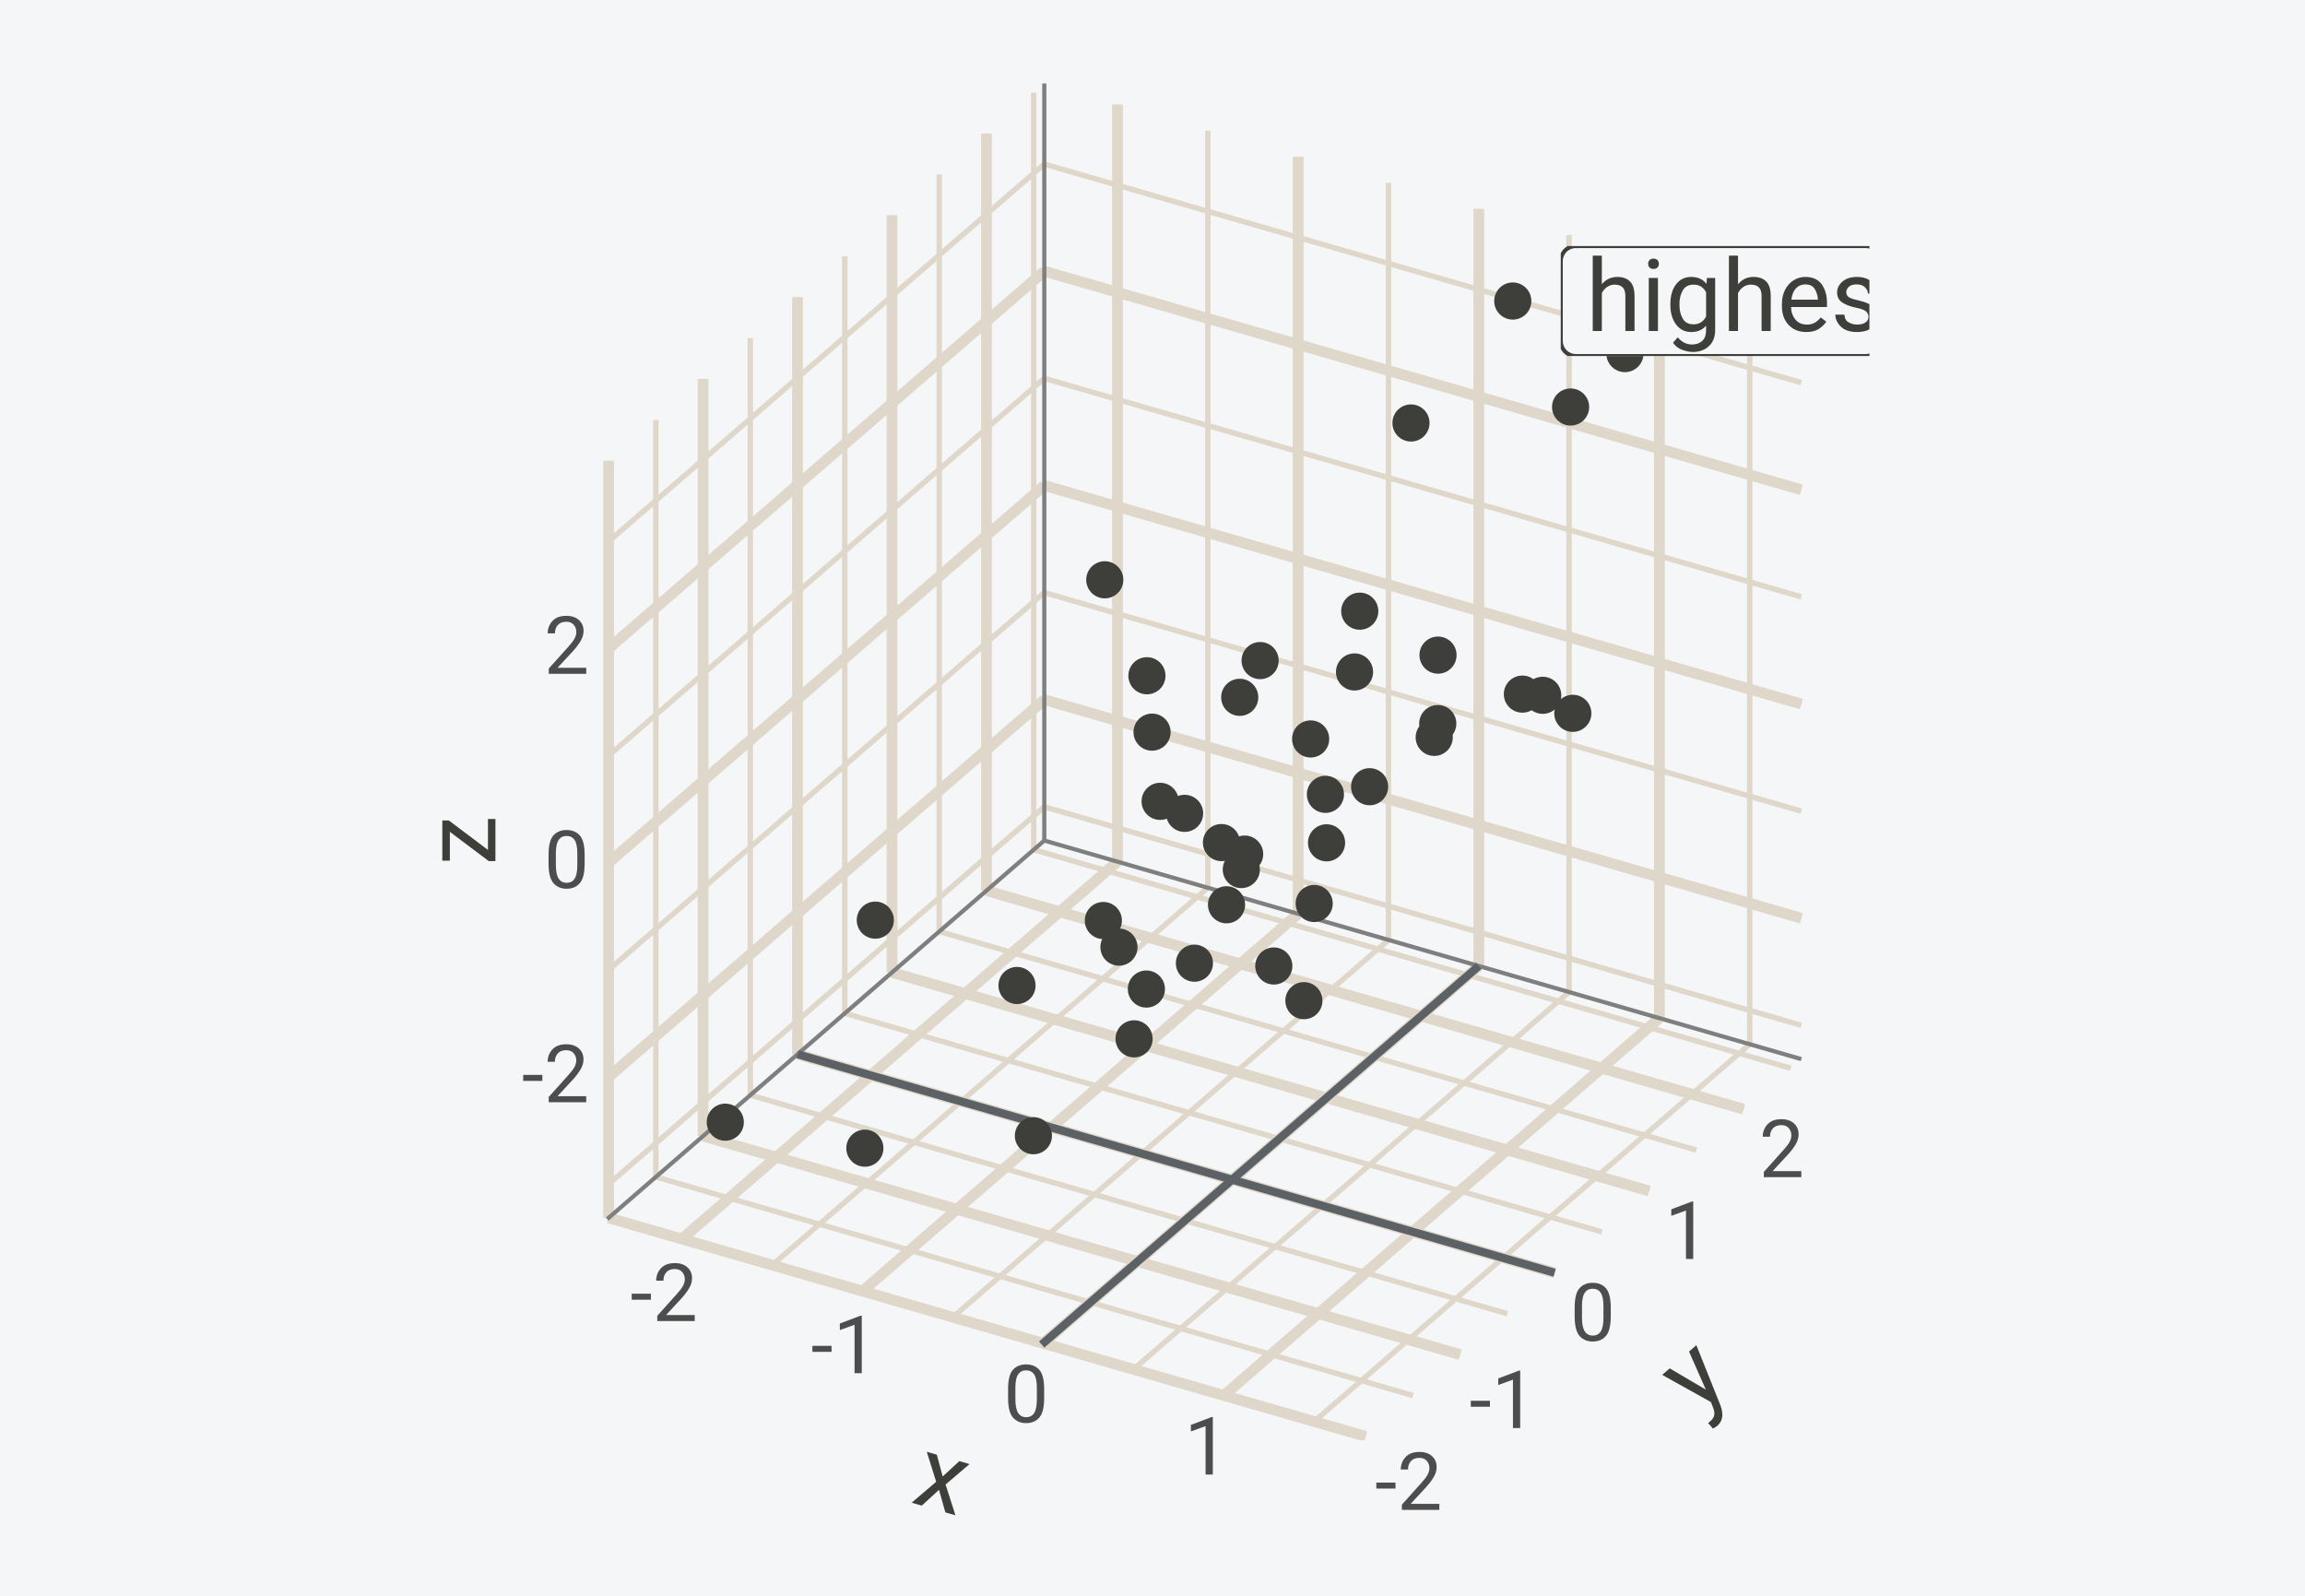
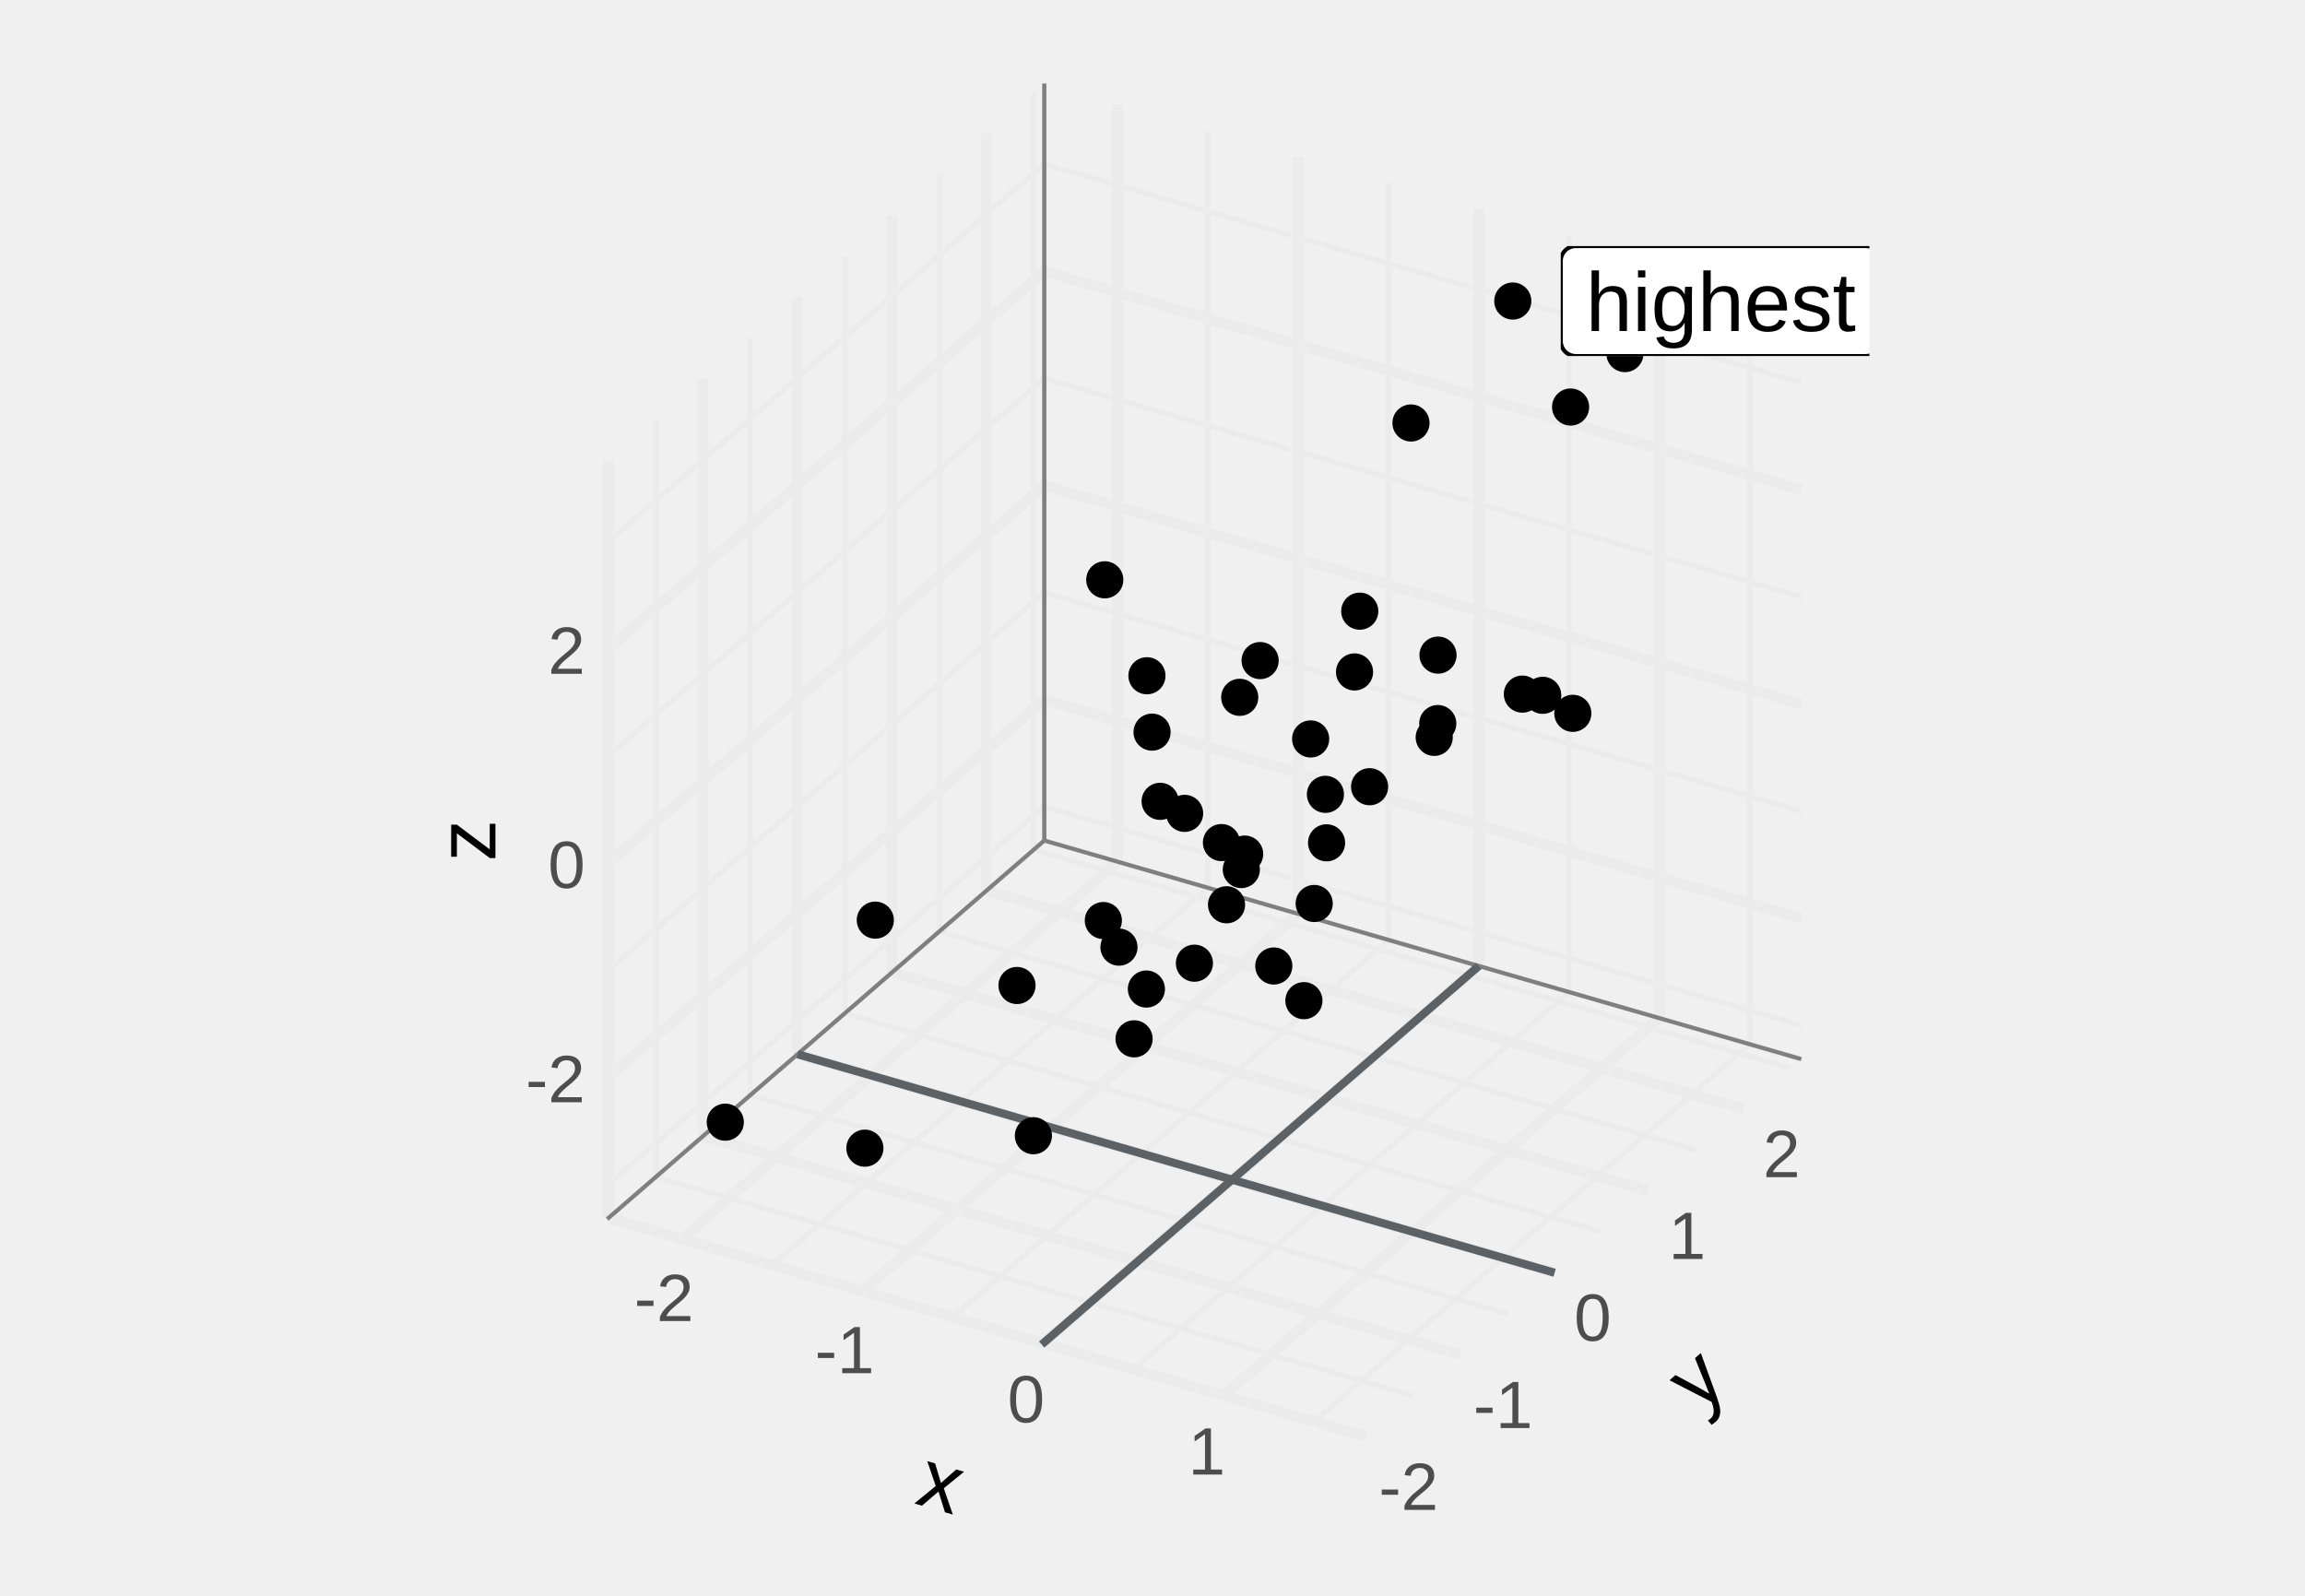
<svg xmlns="http://www.w3.org/2000/svg" width="468.00pt" height="324.00pt" viewBox="0 0 468.00 324.00">
  <g class="svglite">
    <defs>
      <style type="text/css">
-     /* theme-aware-processed */
-     .svglite line, .svglite polyline, .svglite polygon, .svglite path, .svglite circle {
+     .svglite line, .svglite polyline, .svglite polygon, .svglite path, .svglite rect, .svglite circle {
      fill: none;
-       stroke: #3E3F3A;
-       stroke-linecap: round;
-       stroke-linejoin: round;
-       stroke-miterlimit: 10.00;
-     }
-     .svglite &gt; g &gt; rect {
-       fill: none;
-       stroke: #3E3F3A;
+       stroke: #000000;
      stroke-linecap: round;
      stroke-linejoin: round;
      stroke-miterlimit: 10.00;
    }
    .svglite text {
      white-space: pre;
-       fill: #3E3F3A;
    }
    .svglite g.glyphgroup path {
      fill: inherit;
      stroke: none;
    }
  </style>
    </defs>
-     <rect class="svg-bg" width="100%" height="100%" style="stroke: none; fill: #F5F6F8;" />
+     <rect width="100%" height="100%" style="stroke: none; fill: none;" />
    <defs>
      <clipPath id="cpMC4wMHw0NjguMDB8MC4wMHwzMjQuMDA=">
        <rect x="0.00" y="0.00" width="468.00" height="324.00" />
      </clipPath>
    </defs>
    <g clip-path="url(#cpMC4wMHw0NjguMDB8MC4wMHwzMjQuMDA=)">
</g>
    <defs>
      <clipPath id="cpNzIuMDB8Mzk2LjAwfDAuMDB8MzI0LjAw">
        <rect x="72.00" y="0.00" width="324.00" height="324.00" />
      </clipPath>
    </defs>
    <g clip-path="url(#cpNzIuMDB8Mzk2LjAwfDAuMDB8MzI0LjAw)">
      <rect x="72.00" y="0.00" width="324.00" height="324.00" style="stroke-width: 1.65; stroke: none;" />
    </g>
    <g clip-path="url(#cpMC4wMHw0NjguMDB8MC4wMHwzMjQuMDA=)">
      <rect x="80.47" y="8.47" width="307.06" height="307.06" style="stroke-width: 1.65; stroke: none;" />
    </g>
    <defs>
      <clipPath id="cpMTA5LjQ2fDM3OS41NnwxNi40NHwyOTIuNDE=">
        <rect x="109.46" y="16.44" width="270.10" height="275.97" />
      </clipPath>
    </defs>
    <g clip-path="url(#cpMTA5LjQ2fDM3OS41NnwxNi40NHwyOTIuNDE=)">
-       <polyline points="123.57,247.27 123.57,93.55 " style="stroke-width: 1.10; stroke: #DFD7CA; stroke-linecap: butt;" />
-       <polyline points="133.16,238.96 133.16,85.25 " style="stroke-width: 1.10; stroke: #DFD7CA; stroke-linecap: butt;" />
-       <polyline points="142.75,230.66 142.75,76.94 " style="stroke-width: 1.10; stroke: #DFD7CA; stroke-linecap: butt;" />
-       <polyline points="152.34,222.35 152.34,68.64 " style="stroke-width: 1.10; stroke: #DFD7CA; stroke-linecap: butt;" />
-       <polyline points="161.93,214.05 161.93,60.33 " style="stroke-width: 1.10; stroke: #DFD7CA; stroke-linecap: butt;" />
-       <polyline points="171.52,205.74 171.52,52.03 " style="stroke-width: 1.10; stroke: #DFD7CA; stroke-linecap: butt;" />
-       <polyline points="181.11,197.44 181.11,43.72 " style="stroke-width: 1.10; stroke: #DFD7CA; stroke-linecap: butt;" />
-       <polyline points="190.70,189.13 190.70,35.42 " style="stroke-width: 1.10; stroke: #DFD7CA; stroke-linecap: butt;" />
-       <polyline points="200.29,180.83 200.29,27.11 " style="stroke-width: 1.10; stroke: #DFD7CA; stroke-linecap: butt;" />
-       <polyline points="209.88,172.52 209.88,18.81 " style="stroke-width: 1.10; stroke: #DFD7CA; stroke-linecap: butt;" />
-       <polyline points="123.57,247.27 123.57,93.55 " style="stroke-width: 2.19; stroke: #DFD7CA; stroke-linecap: butt;" />
-       <polyline points="142.75,230.66 142.75,76.94 " style="stroke-width: 2.19; stroke: #DFD7CA; stroke-linecap: butt;" />
-       <polyline points="161.93,214.05 161.93,60.33 " style="stroke-width: 2.19; stroke: #DFD7CA; stroke-linecap: butt;" />
-       <polyline points="181.11,197.44 181.11,43.72 " style="stroke-width: 2.19; stroke: #DFD7CA; stroke-linecap: butt;" />
-       <polyline points="200.29,180.83 200.29,27.11 " style="stroke-width: 2.19; stroke: #DFD7CA; stroke-linecap: butt;" />
-       <polyline points="123.28,240.67 212.03,163.81 " style="stroke-width: 1.10; stroke: #DFD7CA; stroke-linecap: butt;" />
-       <polyline points="123.28,218.92 212.03,142.06 " style="stroke-width: 1.10; stroke: #DFD7CA; stroke-linecap: butt;" />
-       <polyline points="123.28,197.17 212.03,120.31 " style="stroke-width: 1.10; stroke: #DFD7CA; stroke-linecap: butt;" />
-       <polyline points="123.28,175.42 212.03,98.57 " style="stroke-width: 1.10; stroke: #DFD7CA; stroke-linecap: butt;" />
-       <polyline points="123.28,153.68 212.03,76.82 " style="stroke-width: 1.10; stroke: #DFD7CA; stroke-linecap: butt;" />
-       <polyline points="123.28,131.93 212.03,55.07 " style="stroke-width: 1.10; stroke: #DFD7CA; stroke-linecap: butt;" />
-       <polyline points="123.28,110.18 212.03,33.32 " style="stroke-width: 1.10; stroke: #DFD7CA; stroke-linecap: butt;" />
-       <polyline points="123.28,218.92 212.03,142.06 " style="stroke-width: 2.19; stroke: #DFD7CA; stroke-linecap: butt;" />
-       <polyline points="123.28,175.42 212.03,98.57 " style="stroke-width: 2.19; stroke: #DFD7CA; stroke-linecap: butt;" />
-       <polyline points="123.28,131.93 212.03,55.07 " style="stroke-width: 2.19; stroke: #DFD7CA; stroke-linecap: butt;" />
-       <polyline points="226.89,174.95 226.89,21.24 " style="stroke-width: 1.10; stroke: #DFD7CA; stroke-linecap: butt;" />
-       <polyline points="245.23,180.25 245.23,26.53 " style="stroke-width: 1.10; stroke: #DFD7CA; stroke-linecap: butt;" />
-       <polyline points="263.57,185.54 263.57,31.83 " style="stroke-width: 1.10; stroke: #DFD7CA; stroke-linecap: butt;" />
-       <polyline points="281.91,190.84 281.91,37.12 " style="stroke-width: 1.10; stroke: #DFD7CA; stroke-linecap: butt;" />
-       <polyline points="300.25,196.13 300.25,42.42 " style="stroke-width: 1.10; stroke: #DFD7CA; stroke-linecap: butt;" />
-       <polyline points="318.58,201.42 318.58,47.71 " style="stroke-width: 1.10; stroke: #DFD7CA; stroke-linecap: butt;" />
-       <polyline points="336.92,206.72 336.92,53.00 " style="stroke-width: 1.10; stroke: #DFD7CA; stroke-linecap: butt;" />
-       <polyline points="355.26,212.01 355.26,58.30 " style="stroke-width: 1.10; stroke: #DFD7CA; stroke-linecap: butt;" />
-       <polyline points="226.89,174.95 226.89,21.24 " style="stroke-width: 2.19; stroke: #DFD7CA; stroke-linecap: butt;" />
-       <polyline points="263.57,185.54 263.57,31.83 " style="stroke-width: 2.19; stroke: #DFD7CA; stroke-linecap: butt;" />
-       <polyline points="300.25,196.13 300.25,42.42 " style="stroke-width: 2.19; stroke: #DFD7CA; stroke-linecap: butt;" />
-       <polyline points="336.92,206.72 336.92,53.00 " style="stroke-width: 2.19; stroke: #DFD7CA; stroke-linecap: butt;" />
-       <polyline points="212.03,163.81 365.74,208.18 " style="stroke-width: 1.10; stroke: #DFD7CA; stroke-linecap: butt;" />
-       <polyline points="212.03,142.06 365.74,186.43 " style="stroke-width: 1.10; stroke: #DFD7CA; stroke-linecap: butt;" />
-       <polyline points="212.03,120.31 365.74,164.69 " style="stroke-width: 1.10; stroke: #DFD7CA; stroke-linecap: butt;" />
-       <polyline points="212.03,98.57 365.74,142.94 " style="stroke-width: 1.10; stroke: #DFD7CA; stroke-linecap: butt;" />
-       <polyline points="212.03,76.82 365.74,121.19 " style="stroke-width: 1.10; stroke: #DFD7CA; stroke-linecap: butt;" />
-       <polyline points="212.03,55.07 365.74,99.44 " style="stroke-width: 1.10; stroke: #DFD7CA; stroke-linecap: butt;" />
-       <polyline points="212.03,33.32 365.74,77.70 " style="stroke-width: 1.10; stroke: #DFD7CA; stroke-linecap: butt;" />
-       <polyline points="212.03,142.06 365.74,186.43 " style="stroke-width: 2.19; stroke: #DFD7CA; stroke-linecap: butt;" />
-       <polyline points="212.03,98.57 365.74,142.94 " style="stroke-width: 2.19; stroke: #DFD7CA; stroke-linecap: butt;" />
-       <polyline points="212.03,55.07 365.74,99.44 " style="stroke-width: 2.19; stroke: #DFD7CA; stroke-linecap: butt;" />
-       <polyline points="138.14,251.81 226.89,174.95 " style="stroke-width: 1.10; stroke: #DFD7CA; stroke-linecap: butt;" />
-       <polyline points="156.48,257.11 245.23,180.25 " style="stroke-width: 1.10; stroke: #DFD7CA; stroke-linecap: butt;" />
-       <polyline points="174.82,262.40 263.57,185.54 " style="stroke-width: 1.10; stroke: #DFD7CA; stroke-linecap: butt;" />
-       <polyline points="193.16,267.69 281.91,190.84 " style="stroke-width: 1.10; stroke: #DFD7CA; stroke-linecap: butt;" />
-       <polyline points="211.50,272.99 300.25,196.13 " style="stroke-width: 1.10; stroke: #DFD7CA; stroke-linecap: butt;" />
-       <polyline points="229.84,278.28 318.58,201.42 " style="stroke-width: 1.10; stroke: #DFD7CA; stroke-linecap: butt;" />
-       <polyline points="248.18,283.58 336.92,206.72 " style="stroke-width: 1.10; stroke: #DFD7CA; stroke-linecap: butt;" />
-       <polyline points="266.51,288.87 355.26,212.01 " style="stroke-width: 1.10; stroke: #DFD7CA; stroke-linecap: butt;" />
-       <polyline points="138.14,251.81 226.89,174.95 " style="stroke-width: 2.19; stroke: #DFD7CA; stroke-linecap: butt;" />
-       <polyline points="174.82,262.40 263.57,185.54 " style="stroke-width: 2.19; stroke: #DFD7CA; stroke-linecap: butt;" />
-       <polyline points="211.50,272.99 300.25,196.13 " style="stroke-width: 2.19; stroke: #DFD7CA; stroke-linecap: butt;" />
-       <polyline points="248.18,283.58 336.92,206.72 " style="stroke-width: 2.19; stroke: #DFD7CA; stroke-linecap: butt;" />
-       <polyline points="123.57,247.27 277.29,291.64 " style="stroke-width: 1.10; stroke: #DFD7CA; stroke-linecap: butt;" />
-       <polyline points="133.16,238.96 286.88,283.34 " style="stroke-width: 1.10; stroke: #DFD7CA; stroke-linecap: butt;" />
-       <polyline points="142.75,230.66 296.47,275.03 " style="stroke-width: 1.10; stroke: #DFD7CA; stroke-linecap: butt;" />
-       <polyline points="152.34,222.35 306.06,266.73 " style="stroke-width: 1.10; stroke: #DFD7CA; stroke-linecap: butt;" />
-       <polyline points="161.93,214.05 315.65,258.42 " style="stroke-width: 1.10; stroke: #DFD7CA; stroke-linecap: butt;" />
-       <polyline points="171.52,205.74 325.24,250.12 " style="stroke-width: 1.10; stroke: #DFD7CA; stroke-linecap: butt;" />
-       <polyline points="181.11,197.44 334.83,241.81 " style="stroke-width: 1.10; stroke: #DFD7CA; stroke-linecap: butt;" />
-       <polyline points="190.70,189.13 344.42,233.51 " style="stroke-width: 1.10; stroke: #DFD7CA; stroke-linecap: butt;" />
-       <polyline points="200.29,180.83 354.01,225.20 " style="stroke-width: 1.10; stroke: #DFD7CA; stroke-linecap: butt;" />
-       <polyline points="209.88,172.52 363.60,216.90 " style="stroke-width: 1.10; stroke: #DFD7CA; stroke-linecap: butt;" />
-       <polyline points="123.57,247.27 277.29,291.64 " style="stroke-width: 2.19; stroke: #DFD7CA; stroke-linecap: butt;" />
-       <polyline points="142.75,230.66 296.47,275.03 " style="stroke-width: 2.19; stroke: #DFD7CA; stroke-linecap: butt;" />
-       <polyline points="161.93,214.05 315.65,258.42 " style="stroke-width: 2.19; stroke: #DFD7CA; stroke-linecap: butt;" />
-       <polyline points="181.11,197.44 334.83,241.81 " style="stroke-width: 2.19; stroke: #DFD7CA; stroke-linecap: butt;" />
-       <polyline points="200.29,180.83 354.01,225.20 " style="stroke-width: 2.19; stroke: #DFD7CA; stroke-linecap: butt;" />
+       <polyline points="123.57,247.27 123.57,93.55 " style="stroke-width: 1.10; stroke: #EBEBEB; stroke-linecap: butt;" />
+       <polyline points="133.16,238.96 133.16,85.25 " style="stroke-width: 1.10; stroke: #EBEBEB; stroke-linecap: butt;" />
+       <polyline points="142.75,230.66 142.75,76.94 " style="stroke-width: 1.10; stroke: #EBEBEB; stroke-linecap: butt;" />
+       <polyline points="152.34,222.35 152.34,68.64 " style="stroke-width: 1.10; stroke: #EBEBEB; stroke-linecap: butt;" />
+       <polyline points="161.93,214.05 161.93,60.33 " style="stroke-width: 1.10; stroke: #EBEBEB; stroke-linecap: butt;" />
+       <polyline points="171.52,205.74 171.52,52.03 " style="stroke-width: 1.10; stroke: #EBEBEB; stroke-linecap: butt;" />
+       <polyline points="181.11,197.44 181.11,43.72 " style="stroke-width: 1.10; stroke: #EBEBEB; stroke-linecap: butt;" />
+       <polyline points="190.70,189.13 190.70,35.42 " style="stroke-width: 1.10; stroke: #EBEBEB; stroke-linecap: butt;" />
+       <polyline points="200.29,180.83 200.29,27.11 " style="stroke-width: 1.10; stroke: #EBEBEB; stroke-linecap: butt;" />
+       <polyline points="209.88,172.52 209.88,18.81 " style="stroke-width: 1.10; stroke: #EBEBEB; stroke-linecap: butt;" />
+       <polyline points="123.57,247.27 123.57,93.55 " style="stroke-width: 2.19; stroke: #EBEBEB; stroke-linecap: butt;" />
+       <polyline points="142.75,230.66 142.75,76.94 " style="stroke-width: 2.19; stroke: #EBEBEB; stroke-linecap: butt;" />
+       <polyline points="161.93,214.05 161.93,60.33 " style="stroke-width: 2.19; stroke: #EBEBEB; stroke-linecap: butt;" />
+       <polyline points="181.11,197.44 181.11,43.72 " style="stroke-width: 2.19; stroke: #EBEBEB; stroke-linecap: butt;" />
+       <polyline points="200.29,180.83 200.29,27.11 " style="stroke-width: 2.19; stroke: #EBEBEB; stroke-linecap: butt;" />
+       <polyline points="123.28,240.67 212.03,163.81 " style="stroke-width: 1.10; stroke: #EBEBEB; stroke-linecap: butt;" />
+       <polyline points="123.28,218.92 212.03,142.06 " style="stroke-width: 1.10; stroke: #EBEBEB; stroke-linecap: butt;" />
+       <polyline points="123.28,197.17 212.03,120.31 " style="stroke-width: 1.10; stroke: #EBEBEB; stroke-linecap: butt;" />
+       <polyline points="123.28,175.42 212.03,98.57 " style="stroke-width: 1.10; stroke: #EBEBEB; stroke-linecap: butt;" />
+       <polyline points="123.28,153.68 212.03,76.82 " style="stroke-width: 1.10; stroke: #EBEBEB; stroke-linecap: butt;" />
+       <polyline points="123.28,131.93 212.03,55.07 " style="stroke-width: 1.10; stroke: #EBEBEB; stroke-linecap: butt;" />
+       <polyline points="123.28,110.18 212.03,33.32 " style="stroke-width: 1.10; stroke: #EBEBEB; stroke-linecap: butt;" />
+       <polyline points="123.28,218.92 212.03,142.06 " style="stroke-width: 2.19; stroke: #EBEBEB; stroke-linecap: butt;" />
+       <polyline points="123.28,175.42 212.03,98.57 " style="stroke-width: 2.19; stroke: #EBEBEB; stroke-linecap: butt;" />
+       <polyline points="123.28,131.93 212.03,55.07 " style="stroke-width: 2.19; stroke: #EBEBEB; stroke-linecap: butt;" />
+       <polyline points="226.89,174.95 226.89,21.24 " style="stroke-width: 1.10; stroke: #EBEBEB; stroke-linecap: butt;" />
+       <polyline points="245.23,180.25 245.23,26.53 " style="stroke-width: 1.10; stroke: #EBEBEB; stroke-linecap: butt;" />
+       <polyline points="263.57,185.54 263.57,31.83 " style="stroke-width: 1.10; stroke: #EBEBEB; stroke-linecap: butt;" />
+       <polyline points="281.91,190.84 281.91,37.12 " style="stroke-width: 1.10; stroke: #EBEBEB; stroke-linecap: butt;" />
+       <polyline points="300.25,196.13 300.25,42.42 " style="stroke-width: 1.10; stroke: #EBEBEB; stroke-linecap: butt;" />
+       <polyline points="318.58,201.42 318.58,47.71 " style="stroke-width: 1.10; stroke: #EBEBEB; stroke-linecap: butt;" />
+       <polyline points="336.92,206.72 336.92,53.00 " style="stroke-width: 1.10; stroke: #EBEBEB; stroke-linecap: butt;" />
+       <polyline points="355.26,212.01 355.26,58.30 " style="stroke-width: 1.10; stroke: #EBEBEB; stroke-linecap: butt;" />
+       <polyline points="226.89,174.95 226.89,21.24 " style="stroke-width: 2.19; stroke: #EBEBEB; stroke-linecap: butt;" />
+       <polyline points="263.57,185.54 263.57,31.83 " style="stroke-width: 2.19; stroke: #EBEBEB; stroke-linecap: butt;" />
+       <polyline points="300.25,196.13 300.25,42.42 " style="stroke-width: 2.19; stroke: #EBEBEB; stroke-linecap: butt;" />
+       <polyline points="336.92,206.72 336.92,53.00 " style="stroke-width: 2.19; stroke: #EBEBEB; stroke-linecap: butt;" />
+       <polyline points="212.03,163.81 365.74,208.18 " style="stroke-width: 1.10; stroke: #EBEBEB; stroke-linecap: butt;" />
+       <polyline points="212.03,142.06 365.74,186.43 " style="stroke-width: 1.10; stroke: #EBEBEB; stroke-linecap: butt;" />
+       <polyline points="212.03,120.31 365.74,164.69 " style="stroke-width: 1.10; stroke: #EBEBEB; stroke-linecap: butt;" />
+       <polyline points="212.03,98.57 365.74,142.94 " style="stroke-width: 1.10; stroke: #EBEBEB; stroke-linecap: butt;" />
+       <polyline points="212.03,76.82 365.74,121.19 " style="stroke-width: 1.10; stroke: #EBEBEB; stroke-linecap: butt;" />
+       <polyline points="212.03,55.07 365.74,99.44 " style="stroke-width: 1.10; stroke: #EBEBEB; stroke-linecap: butt;" />
+       <polyline points="212.03,33.32 365.74,77.70 " style="stroke-width: 1.10; stroke: #EBEBEB; stroke-linecap: butt;" />
+       <polyline points="212.03,142.06 365.74,186.43 " style="stroke-width: 2.19; stroke: #EBEBEB; stroke-linecap: butt;" />
+       <polyline points="212.03,98.57 365.74,142.94 " style="stroke-width: 2.19; stroke: #EBEBEB; stroke-linecap: butt;" />
+       <polyline points="212.03,55.07 365.74,99.44 " style="stroke-width: 2.19; stroke: #EBEBEB; stroke-linecap: butt;" />
+       <polyline points="138.14,251.81 226.89,174.95 " style="stroke-width: 1.10; stroke: #EBEBEB; stroke-linecap: butt;" />
+       <polyline points="156.48,257.11 245.23,180.25 " style="stroke-width: 1.10; stroke: #EBEBEB; stroke-linecap: butt;" />
+       <polyline points="174.82,262.40 263.57,185.54 " style="stroke-width: 1.10; stroke: #EBEBEB; stroke-linecap: butt;" />
+       <polyline points="193.16,267.69 281.91,190.84 " style="stroke-width: 1.10; stroke: #EBEBEB; stroke-linecap: butt;" />
+       <polyline points="211.50,272.99 300.25,196.13 " style="stroke-width: 1.10; stroke: #EBEBEB; stroke-linecap: butt;" />
+       <polyline points="229.84,278.28 318.58,201.42 " style="stroke-width: 1.10; stroke: #EBEBEB; stroke-linecap: butt;" />
+       <polyline points="248.18,283.58 336.92,206.72 " style="stroke-width: 1.10; stroke: #EBEBEB; stroke-linecap: butt;" />
+       <polyline points="266.51,288.87 355.26,212.01 " style="stroke-width: 1.10; stroke: #EBEBEB; stroke-linecap: butt;" />
+       <polyline points="138.14,251.81 226.89,174.95 " style="stroke-width: 2.19; stroke: #EBEBEB; stroke-linecap: butt;" />
+       <polyline points="174.82,262.40 263.57,185.54 " style="stroke-width: 2.19; stroke: #EBEBEB; stroke-linecap: butt;" />
+       <polyline points="211.50,272.99 300.25,196.13 " style="stroke-width: 2.19; stroke: #EBEBEB; stroke-linecap: butt;" />
+       <polyline points="248.18,283.58 336.92,206.72 " style="stroke-width: 2.19; stroke: #EBEBEB; stroke-linecap: butt;" />
+       <polyline points="123.57,247.27 277.29,291.64 " style="stroke-width: 1.10; stroke: #EBEBEB; stroke-linecap: butt;" />
+       <polyline points="133.16,238.96 286.88,283.34 " style="stroke-width: 1.10; stroke: #EBEBEB; stroke-linecap: butt;" />
+       <polyline points="142.75,230.66 296.47,275.03 " style="stroke-width: 1.10; stroke: #EBEBEB; stroke-linecap: butt;" />
+       <polyline points="152.34,222.35 306.06,266.73 " style="stroke-width: 1.10; stroke: #EBEBEB; stroke-linecap: butt;" />
+       <polyline points="161.93,214.05 315.65,258.42 " style="stroke-width: 1.10; stroke: #EBEBEB; stroke-linecap: butt;" />
+       <polyline points="171.52,205.74 325.24,250.12 " style="stroke-width: 1.10; stroke: #EBEBEB; stroke-linecap: butt;" />
+       <polyline points="181.11,197.44 334.83,241.81 " style="stroke-width: 1.10; stroke: #EBEBEB; stroke-linecap: butt;" />
+       <polyline points="190.70,189.13 344.42,233.51 " style="stroke-width: 1.10; stroke: #EBEBEB; stroke-linecap: butt;" />
+       <polyline points="200.29,180.83 354.01,225.20 " style="stroke-width: 1.10; stroke: #EBEBEB; stroke-linecap: butt;" />
+       <polyline points="209.88,172.52 363.60,216.90 " style="stroke-width: 1.10; stroke: #EBEBEB; stroke-linecap: butt;" />
+       <polyline points="123.57,247.27 277.29,291.64 " style="stroke-width: 2.19; stroke: #EBEBEB; stroke-linecap: butt;" />
+       <polyline points="142.75,230.66 296.47,275.03 " style="stroke-width: 2.19; stroke: #EBEBEB; stroke-linecap: butt;" />
+       <polyline points="161.93,214.05 315.65,258.42 " style="stroke-width: 2.19; stroke: #EBEBEB; stroke-linecap: butt;" />
+       <polyline points="181.11,197.44 334.83,241.81 " style="stroke-width: 2.19; stroke: #EBEBEB; stroke-linecap: butt;" />
+       <polyline points="200.29,180.83 354.01,225.20 " style="stroke-width: 2.19; stroke: #EBEBEB; stroke-linecap: butt;" />
      <polyline points="212.03,170.66 365.74,215.04 " style="stroke-width: 0.85; stroke: #7F7F7F; stroke-linecap: butt;" />
      <polyline points="123.28,247.52 212.03,170.66 " style="stroke-width: 0.85; stroke: #7F7F7F; stroke-linecap: butt;" />
      <polyline points="212.03,170.66 212.03,16.95 " style="stroke-width: 0.85; stroke: #7F7F7F; stroke-linecap: butt;" />
-       <circle class="theme-fill-fg" cx="224.31" cy="117.72" r="3.22" style="stroke-width: 1.10; fill: #3E3F3A;" />
-       <circle class="theme-fill-fg" cx="177.72" cy="186.82" r="3.22" style="stroke-width: 1.10; fill: #3E3F3A;" />
-       <circle class="theme-fill-fg" cx="147.26" cy="227.84" r="3.22" style="stroke-width: 1.10; fill: #3E3F3A;" />
-       <circle class="theme-fill-fg" cx="286.48" cy="85.88" r="3.22" style="stroke-width: 1.10; fill: #3E3F3A;" />
-       <circle class="theme-fill-fg" cx="232.87" cy="137.20" r="3.22" style="stroke-width: 1.10; fill: #3E3F3A;" />
-       <circle class="theme-fill-fg" cx="175.60" cy="233.12" r="3.22" style="stroke-width: 1.10; fill: #3E3F3A;" />
-       <circle class="theme-fill-fg" cx="255.85" cy="134.12" r="3.22" style="stroke-width: 1.10; fill: #3E3F3A;" />
-       <circle class="theme-fill-fg" cx="224.02" cy="186.90" r="3.22" style="stroke-width: 1.10; fill: #3E3F3A;" />
-       <circle class="theme-fill-fg" cx="240.52" cy="165.14" r="3.22" style="stroke-width: 1.10; fill: #3E3F3A;" />
-       <circle class="theme-fill-fg" cx="233.91" cy="148.65" r="3.22" style="stroke-width: 1.10; fill: #3E3F3A;" />
-       <circle class="theme-fill-fg" cx="266.11" cy="150.03" r="3.22" style="stroke-width: 1.10; fill: #3E3F3A;" />
-       <circle class="theme-fill-fg" cx="329.92" cy="71.79" r="3.22" style="stroke-width: 1.10; fill: #3E3F3A;" />
-       <circle class="theme-fill-fg" cx="206.49" cy="200.09" r="3.22" style="stroke-width: 1.10; fill: #3E3F3A;" />
-       <circle class="theme-fill-fg" cx="307.15" cy="61.12" r="3.22" style="stroke-width: 1.10; fill: #3E3F3A;" />
-       <circle class="theme-fill-fg" cx="242.51" cy="195.56" r="3.22" style="stroke-width: 1.10; fill: #3E3F3A;" />
-       <circle class="theme-fill-fg" cx="232.76" cy="200.81" r="3.22" style="stroke-width: 1.10; fill: #3E3F3A;" />
-       <circle class="theme-fill-fg" cx="291.97" cy="133.01" r="3.22" style="stroke-width: 1.10; fill: #3E3F3A;" />
-       <circle class="theme-fill-fg" cx="291.20" cy="149.71" r="3.22" style="stroke-width: 1.10; fill: #3E3F3A;" />
-       <circle class="theme-fill-fg" cx="230.26" cy="210.92" r="3.22" style="stroke-width: 1.10; fill: #3E3F3A;" />
-       <circle class="theme-fill-fg" cx="276.08" cy="124.09" r="3.22" style="stroke-width: 1.10; fill: #3E3F3A;" />
-       <circle class="theme-fill-fg" cx="275.02" cy="136.43" r="3.22" style="stroke-width: 1.10; fill: #3E3F3A;" />
-       <circle class="theme-fill-fg" cx="269.34" cy="171.12" r="3.22" style="stroke-width: 1.10; fill: #3E3F3A;" />
-       <circle class="theme-fill-fg" cx="318.89" cy="82.64" r="3.22" style="stroke-width: 1.10; fill: #3E3F3A;" />
-       <circle class="theme-fill-fg" cx="269.11" cy="161.28" r="3.22" style="stroke-width: 1.10; fill: #3E3F3A;" />
-       <circle class="theme-fill-fg" cx="278.08" cy="159.73" r="3.22" style="stroke-width: 1.10; fill: #3E3F3A;" />
-       <circle class="theme-fill-fg" cx="258.63" cy="196.13" r="3.22" style="stroke-width: 1.10; fill: #3E3F3A;" />
-       <circle class="theme-fill-fg" cx="309.10" cy="140.93" r="3.22" style="stroke-width: 1.10; fill: #3E3F3A;" />
-       <circle class="theme-fill-fg" cx="319.34" cy="144.83" r="3.22" style="stroke-width: 1.10; fill: #3E3F3A;" />
-       <circle class="theme-fill-fg" cx="266.83" cy="183.44" r="3.22" style="stroke-width: 1.10; fill: #3E3F3A;" />
-       <circle class="theme-fill-fg" cx="235.55" cy="162.70" r="3.22" style="stroke-width: 1.10; fill: #3E3F3A;" />
-       <circle class="theme-fill-fg" cx="227.19" cy="192.30" r="3.22" style="stroke-width: 1.10; fill: #3E3F3A;" />
-       <circle class="theme-fill-fg" cx="248.00" cy="171.07" r="3.22" style="stroke-width: 1.10; fill: #3E3F3A;" />
-       <circle class="theme-fill-fg" cx="251.71" cy="141.58" r="3.22" style="stroke-width: 1.10; fill: #3E3F3A;" />
-       <circle class="theme-fill-fg" cx="291.92" cy="146.91" r="3.22" style="stroke-width: 1.10; fill: #3E3F3A;" />
-       <circle class="theme-fill-fg" cx="313.23" cy="141.17" r="3.22" style="stroke-width: 1.10; fill: #3E3F3A;" />
-       <circle class="theme-fill-fg" cx="264.74" cy="203.17" r="3.22" style="stroke-width: 1.10; fill: #3E3F3A;" />
-       <circle class="theme-fill-fg" cx="252.03" cy="176.55" r="3.22" style="stroke-width: 1.10; fill: #3E3F3A;" />
-       <circle class="theme-fill-fg" cx="249.03" cy="183.70" r="3.22" style="stroke-width: 1.10; fill: #3E3F3A;" />
-       <circle class="theme-fill-fg" cx="252.71" cy="173.41" r="3.22" style="stroke-width: 1.10; fill: #3E3F3A;" />
+       <circle cx="224.31" cy="117.72" r="3.22" style="stroke-width: 1.10; fill: #000000;" />
+       <circle cx="177.72" cy="186.82" r="3.22" style="stroke-width: 1.10; fill: #000000;" />
+       <circle cx="147.26" cy="227.84" r="3.22" style="stroke-width: 1.10; fill: #000000;" />
+       <circle cx="286.48" cy="85.88" r="3.22" style="stroke-width: 1.10; fill: #000000;" />
+       <circle cx="232.87" cy="137.20" r="3.22" style="stroke-width: 1.10; fill: #000000;" />
+       <circle cx="175.60" cy="233.12" r="3.22" style="stroke-width: 1.10; fill: #000000;" />
+       <circle cx="255.85" cy="134.12" r="3.22" style="stroke-width: 1.10; fill: #000000;" />
+       <circle cx="224.02" cy="186.90" r="3.22" style="stroke-width: 1.10; fill: #000000;" />
+       <circle cx="240.52" cy="165.14" r="3.22" style="stroke-width: 1.10; fill: #000000;" />
+       <circle cx="233.91" cy="148.65" r="3.22" style="stroke-width: 1.10; fill: #000000;" />
+       <circle cx="266.11" cy="150.03" r="3.22" style="stroke-width: 1.10; fill: #000000;" />
+       <circle cx="329.92" cy="71.79" r="3.22" style="stroke-width: 1.10; fill: #000000;" />
+       <circle cx="206.49" cy="200.09" r="3.22" style="stroke-width: 1.10; fill: #000000;" />
+       <circle cx="307.15" cy="61.12" r="3.22" style="stroke-width: 1.10; fill: #000000;" />
+       <circle cx="242.51" cy="195.56" r="3.22" style="stroke-width: 1.10; fill: #000000;" />
+       <circle cx="232.76" cy="200.81" r="3.22" style="stroke-width: 1.10; fill: #000000;" />
+       <circle cx="291.97" cy="133.01" r="3.22" style="stroke-width: 1.10; fill: #000000;" />
+       <circle cx="291.20" cy="149.71" r="3.22" style="stroke-width: 1.10; fill: #000000;" />
+       <circle cx="230.26" cy="210.92" r="3.22" style="stroke-width: 1.10; fill: #000000;" />
+       <circle cx="276.08" cy="124.09" r="3.22" style="stroke-width: 1.10; fill: #000000;" />
+       <circle cx="275.02" cy="136.43" r="3.22" style="stroke-width: 1.10; fill: #000000;" />
+       <circle cx="269.34" cy="171.12" r="3.22" style="stroke-width: 1.10; fill: #000000;" />
+       <circle cx="318.89" cy="82.64" r="3.22" style="stroke-width: 1.10; fill: #000000;" />
+       <circle cx="269.11" cy="161.28" r="3.22" style="stroke-width: 1.10; fill: #000000;" />
+       <circle cx="278.08" cy="159.73" r="3.22" style="stroke-width: 1.10; fill: #000000;" />
+       <circle cx="258.63" cy="196.13" r="3.22" style="stroke-width: 1.10; fill: #000000;" />
+       <circle cx="309.10" cy="140.93" r="3.22" style="stroke-width: 1.10; fill: #000000;" />
+       <circle cx="319.34" cy="144.83" r="3.22" style="stroke-width: 1.10; fill: #000000;" />
+       <circle cx="266.83" cy="183.44" r="3.22" style="stroke-width: 1.10; fill: #000000;" />
+       <circle cx="235.55" cy="162.70" r="3.22" style="stroke-width: 1.10; fill: #000000;" />
+       <circle cx="227.19" cy="192.30" r="3.22" style="stroke-width: 1.10; fill: #000000;" />
+       <circle cx="248.00" cy="171.07" r="3.22" style="stroke-width: 1.10; fill: #000000;" />
+       <circle cx="251.71" cy="141.58" r="3.22" style="stroke-width: 1.10; fill: #000000;" />
+       <circle cx="291.92" cy="146.91" r="3.22" style="stroke-width: 1.10; fill: #000000;" />
+       <circle cx="313.23" cy="141.17" r="3.22" style="stroke-width: 1.10; fill: #000000;" />
+       <circle cx="264.74" cy="203.17" r="3.22" style="stroke-width: 1.10; fill: #000000;" />
+       <circle cx="252.03" cy="176.55" r="3.22" style="stroke-width: 1.10; fill: #000000;" />
+       <circle cx="249.03" cy="183.70" r="3.22" style="stroke-width: 1.10; fill: #000000;" />
+       <circle cx="252.71" cy="173.41" r="3.22" style="stroke-width: 1.10; fill: #000000;" />
      <polyline points="161.93,214.05 315.65,258.42 " style="stroke-width: 1.65; stroke: #5C6166; stroke-linecap: butt;" />
      <polyline points="211.50,272.99 300.25,196.13 " style="stroke-width: 1.65; stroke: #5C6166; stroke-linecap: butt;" />
-       <circle class="theme-fill-fg" cx="209.82" cy="230.59" r="3.22" style="stroke-width: 1.10; fill: #3E3F3A;" />
+       <circle cx="209.82" cy="230.59" r="3.22" style="stroke-width: 1.10; fill: #000000;" />
    </g>
    <defs>
      <clipPath id="cp-0">
        <path d="M 316.89 72.29 L 379.56 72.29 L 379.56 49.96 L 316.89 49.96 Z" />
      </clipPath>
    </defs>
    <g clip-path="url(#cp-0)">
-       <polygon class="theme-fill-bg" points="319.94,72.29 378.82,72.29 378.70,72.29 379.19,72.27 379.67,72.17 380.13,72.00 380.55,71.75 380.93,71.44 381.26,71.08 381.52,70.66 381.71,70.21 381.83,69.73 381.87,69.24 381.87,69.24 381.87,53.00 381.87,53.00 381.83,52.52 381.71,52.04 381.52,51.59 381.26,51.17 380.93,50.81 380.55,50.50 380.13,50.25 379.67,50.08 379.19,49.98 378.82,49.96 319.94,49.96 320.31,49.98 319.82,49.96 319.33,50.02 318.86,50.15 318.42,50.36 318.01,50.64 317.66,50.98 317.37,51.38 317.14,51.81 316.98,52.28 316.90,52.76 316.89,53.00 316.89,69.24 316.90,69.00 316.90,69.49 316.98,69.97 317.14,70.44 317.37,70.87 317.66,71.27 318.01,71.61 318.42,71.88 318.86,72.10 319.33,72.23 319.82,72.29 " style="stroke-width: 0.82; fill: #F5F6F8;" />
+       <polygon points="319.94,72.29 378.82,72.29 378.70,72.29 379.19,72.27 379.67,72.17 380.13,72.00 380.55,71.75 380.93,71.44 381.26,71.08 381.52,70.66 381.71,70.21 381.83,69.73 381.87,69.24 381.87,69.24 381.87,53.00 381.87,53.00 381.83,52.52 381.71,52.04 381.52,51.59 381.26,51.17 380.93,50.81 380.55,50.50 380.13,50.25 379.67,50.08 379.19,49.98 378.82,49.96 319.94,49.96 320.31,49.98 319.82,49.96 319.33,50.02 318.86,50.15 318.42,50.36 318.01,50.64 317.66,50.98 317.37,51.38 317.14,51.81 316.98,52.28 316.90,52.76 316.89,53.00 316.89,69.24 316.90,69.00 316.90,69.49 316.98,69.97 317.14,70.44 317.37,70.87 317.66,71.27 318.01,71.61 318.42,71.88 318.86,72.10 319.33,72.23 319.82,72.29 " style="stroke-width: 0.82; fill: #FFFFFF;" />
    </g>
    <g clip-path="url(#cp-0)">
-       <text x="321.98" y="67.21" style="font-size: 1.7em; font-family: &quot;Roboto&quot;, -apple-system, BlinkMacSystemFont, &quot;Segoe UI&quot;, system-ui, sans-serif;">highest</text>
+       <text x="321.98" y="67.21" style="font-size: 17.00px; font-family: &quot;Arial&quot;;" textLength="54.81px" lengthAdjust="spacingAndGlyphs">highest</text>
    </g>
    <g clip-path="url(#cp-0)">
</g>
    <g clip-path="url(#cpMTA5LjQ2fDM3OS41NnwxNi40NHwyOTIuNDE=)">
</g>
    <g clip-path="url(#cpMC4wMHw0NjguMDB8MC4wMHwzMjQuMDA=)">
-       <text x="134.81" y="268.22" text-anchor="middle" style="font-size: 1.36em;fill: #4D4D4D; font-family: &quot;Roboto&quot;, -apple-system, BlinkMacSystemFont, &quot;Segoe UI&quot;, system-ui, sans-serif;">-2</text>
-       <text x="171.49" y="278.80" text-anchor="middle" style="font-size: 1.36em;fill: #4D4D4D; font-family: &quot;Roboto&quot;, -apple-system, BlinkMacSystemFont, &quot;Segoe UI&quot;, system-ui, sans-serif;">-1</text>
-       <text x="208.34" y="288.79" text-anchor="middle" style="font-size: 1.36em;fill: #4D4D4D; font-family: &quot;Roboto&quot;, -apple-system, BlinkMacSystemFont, &quot;Segoe UI&quot;, system-ui, sans-serif;">0</text>
-       <text x="245.02" y="299.38" text-anchor="middle" style="font-size: 1.36em;fill: #4D4D4D; font-family: &quot;Roboto&quot;, -apple-system, BlinkMacSystemFont, &quot;Segoe UI&quot;, system-ui, sans-serif;">1</text>
-       <text transform="translate(189.55,306.38) rotate(16)" text-anchor="middle" style="font-size: 1.7em; font-family: &quot;Roboto&quot;, -apple-system, BlinkMacSystemFont, &quot;Segoe UI&quot;, system-ui, sans-serif;">x</text>
-       <text x="285.99" y="306.56" text-anchor="middle" style="font-size: 1.36em;fill: #4D4D4D; font-family: &quot;Roboto&quot;, -apple-system, BlinkMacSystemFont, &quot;Segoe UI&quot;, system-ui, sans-serif;">-2</text>
-       <text x="305.17" y="289.95" text-anchor="middle" style="font-size: 1.36em;fill: #4D4D4D; font-family: &quot;Roboto&quot;, -apple-system, BlinkMacSystemFont, &quot;Segoe UI&quot;, system-ui, sans-serif;">-1</text>
-       <text x="323.38" y="272.22" text-anchor="middle" style="font-size: 1.36em;fill: #4D4D4D; font-family: &quot;Roboto&quot;, -apple-system, BlinkMacSystemFont, &quot;Segoe UI&quot;, system-ui, sans-serif;">0</text>
-       <text x="342.56" y="255.61" text-anchor="middle" style="font-size: 1.36em;fill: #4D4D4D; font-family: &quot;Roboto&quot;, -apple-system, BlinkMacSystemFont, &quot;Segoe UI&quot;, system-ui, sans-serif;">1</text>
-       <text x="361.74" y="239.00" text-anchor="middle" style="font-size: 1.36em;fill: #4D4D4D; font-family: &quot;Roboto&quot;, -apple-system, BlinkMacSystemFont, &quot;Segoe UI&quot;, system-ui, sans-serif;">2</text>
-       <text transform="translate(348.04,284.26) rotate(-41)" text-anchor="middle" style="font-size: 1.7em; font-family: &quot;Roboto&quot;, -apple-system, BlinkMacSystemFont, &quot;Segoe UI&quot;, system-ui, sans-serif;">y</text>
-       <text x="112.77" y="223.79" text-anchor="middle" style="font-size: 1.36em;fill: #4D4D4D; font-family: &quot;Roboto&quot;, -apple-system, BlinkMacSystemFont, &quot;Segoe UI&quot;, system-ui, sans-serif;">-2</text>
-       <text x="115.04" y="180.29" text-anchor="middle" style="font-size: 1.36em;fill: #4D4D4D; font-family: &quot;Roboto&quot;, -apple-system, BlinkMacSystemFont, &quot;Segoe UI&quot;, system-ui, sans-serif;">0</text>
-       <text x="115.04" y="136.80" text-anchor="middle" style="font-size: 1.36em;fill: #4D4D4D; font-family: &quot;Roboto&quot;, -apple-system, BlinkMacSystemFont, &quot;Segoe UI&quot;, system-ui, sans-serif;">2</text>
-       <text transform="translate(100.59,170.66) rotate(-90)" text-anchor="middle" style="font-size: 1.7em; font-family: &quot;Roboto&quot;, -apple-system, BlinkMacSystemFont, &quot;Segoe UI&quot;, system-ui, sans-serif;">z</text>
+       <text x="134.81" y="268.22" text-anchor="middle" style="font-size: 13.60px;fill: #4D4D4D; font-family: &quot;Arial&quot;;" textLength="12.09px" lengthAdjust="spacingAndGlyphs">-2</text>
+       <text x="171.49" y="278.80" text-anchor="middle" style="font-size: 13.60px;fill: #4D4D4D; font-family: &quot;Arial&quot;;" textLength="12.09px" lengthAdjust="spacingAndGlyphs">-1</text>
+       <text x="208.34" y="288.79" text-anchor="middle" style="font-size: 13.60px;fill: #4D4D4D; font-family: &quot;Arial&quot;;" textLength="7.56px" lengthAdjust="spacingAndGlyphs">0</text>
+       <text x="245.02" y="299.38" text-anchor="middle" style="font-size: 13.60px;fill: #4D4D4D; font-family: &quot;Arial&quot;;" textLength="7.56px" lengthAdjust="spacingAndGlyphs">1</text>
+       <text transform="translate(189.55,306.38) rotate(16)" text-anchor="middle" style="font-size: 17.00px; font-family: &quot;Arial&quot;;" textLength="8.50px" lengthAdjust="spacingAndGlyphs">x</text>
+       <text x="285.99" y="306.56" text-anchor="middle" style="font-size: 13.60px;fill: #4D4D4D; font-family: &quot;Arial&quot;;" textLength="12.09px" lengthAdjust="spacingAndGlyphs">-2</text>
+       <text x="305.17" y="289.95" text-anchor="middle" style="font-size: 13.60px;fill: #4D4D4D; font-family: &quot;Arial&quot;;" textLength="12.09px" lengthAdjust="spacingAndGlyphs">-1</text>
+       <text x="323.38" y="272.22" text-anchor="middle" style="font-size: 13.60px;fill: #4D4D4D; font-family: &quot;Arial&quot;;" textLength="7.56px" lengthAdjust="spacingAndGlyphs">0</text>
+       <text x="342.56" y="255.61" text-anchor="middle" style="font-size: 13.60px;fill: #4D4D4D; font-family: &quot;Arial&quot;;" textLength="7.56px" lengthAdjust="spacingAndGlyphs">1</text>
+       <text x="361.74" y="239.00" text-anchor="middle" style="font-size: 13.60px;fill: #4D4D4D; font-family: &quot;Arial&quot;;" textLength="7.56px" lengthAdjust="spacingAndGlyphs">2</text>
+       <text transform="translate(348.04,284.26) rotate(-41)" text-anchor="middle" style="font-size: 17.00px; font-family: &quot;Arial&quot;;" textLength="8.50px" lengthAdjust="spacingAndGlyphs">y</text>
+       <text x="112.77" y="223.79" text-anchor="middle" style="font-size: 13.60px;fill: #4D4D4D; font-family: &quot;Arial&quot;;" textLength="12.09px" lengthAdjust="spacingAndGlyphs">-2</text>
+       <text x="115.04" y="180.29" text-anchor="middle" style="font-size: 13.60px;fill: #4D4D4D; font-family: &quot;Arial&quot;;" textLength="7.56px" lengthAdjust="spacingAndGlyphs">0</text>
+       <text x="115.04" y="136.80" text-anchor="middle" style="font-size: 13.60px;fill: #4D4D4D; font-family: &quot;Arial&quot;;" textLength="7.56px" lengthAdjust="spacingAndGlyphs">2</text>
+       <text transform="translate(100.59,170.66) rotate(-90)" text-anchor="middle" style="font-size: 17.00px; font-family: &quot;Arial&quot;;" textLength="8.50px" lengthAdjust="spacingAndGlyphs">z</text>
    </g>
  </g>
</svg>
